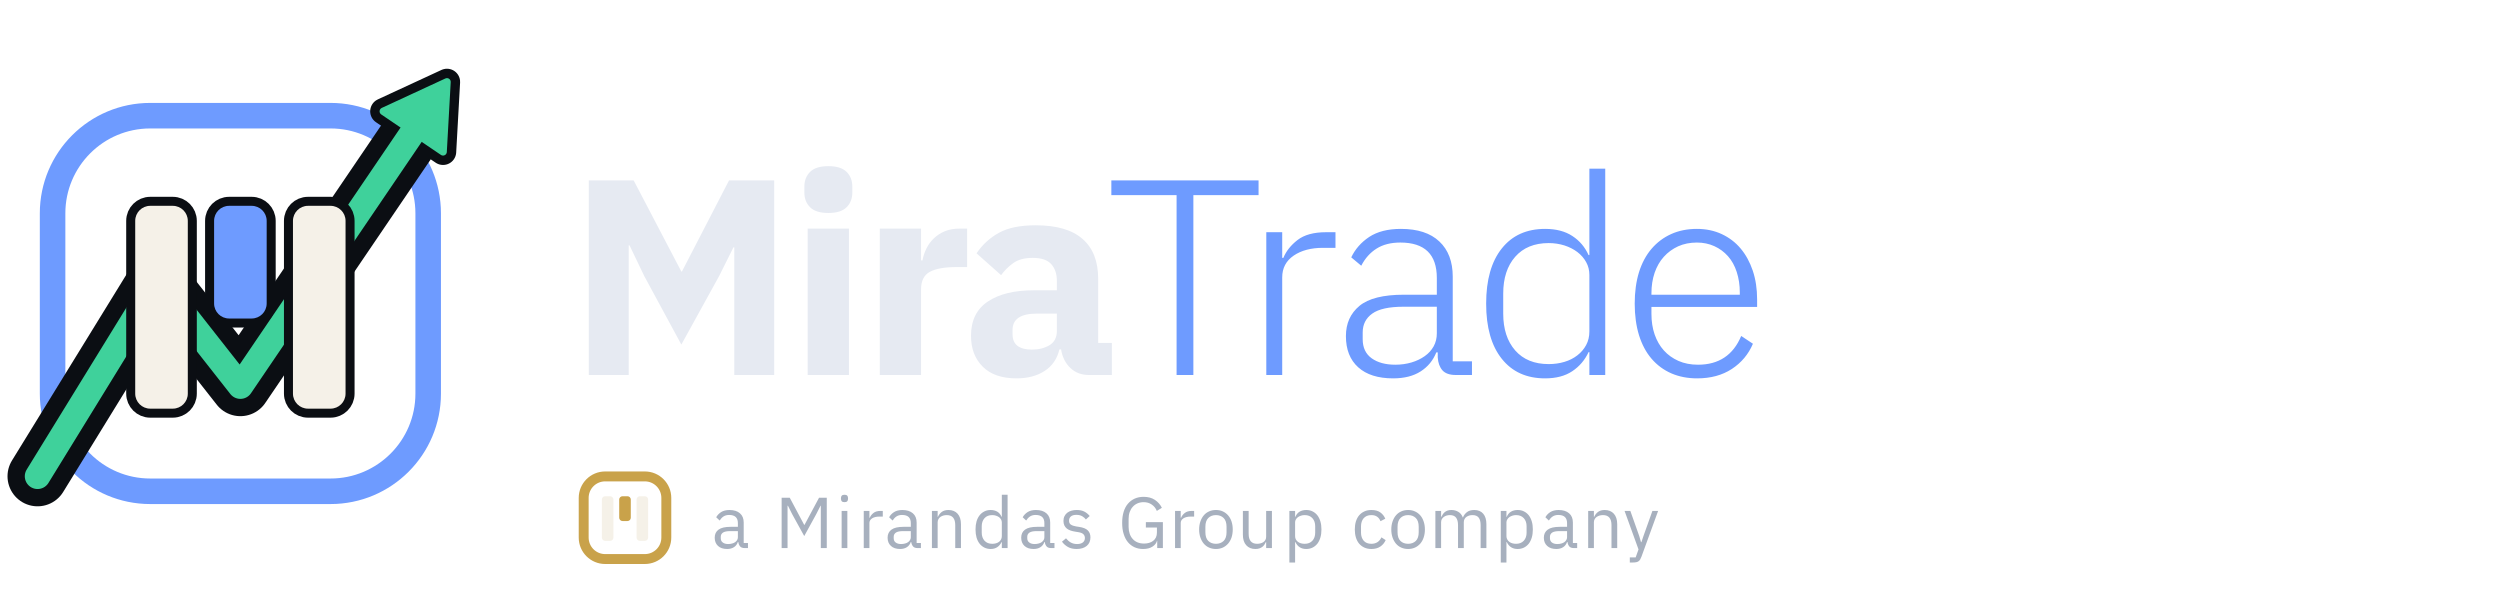
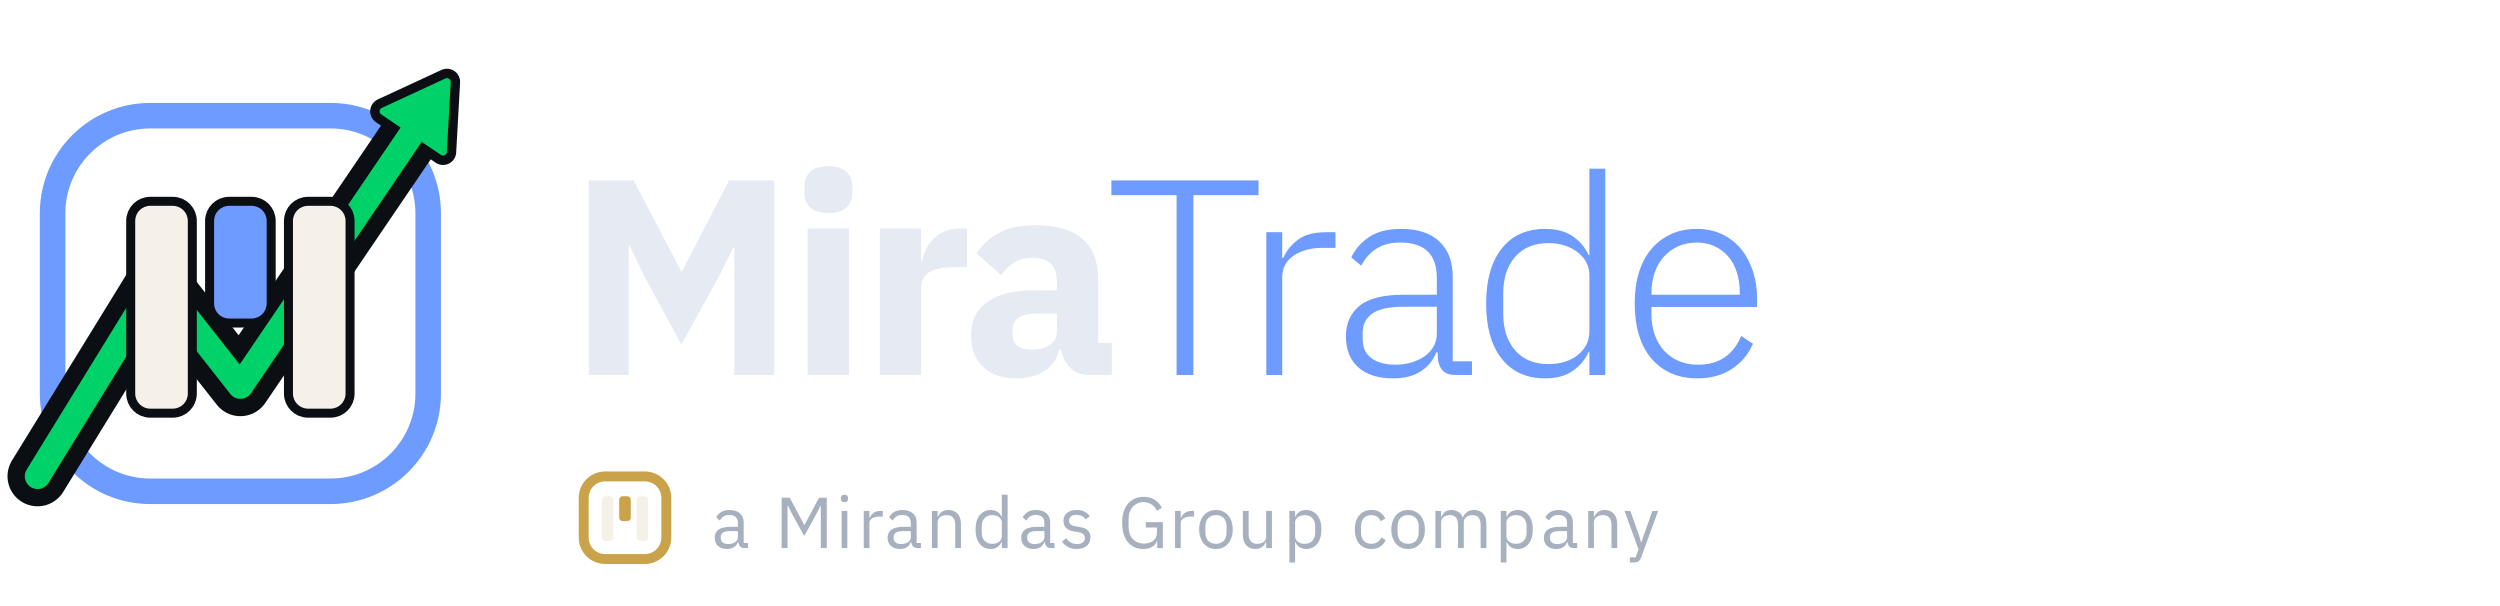
<svg xmlns="http://www.w3.org/2000/svg" width="520" height="126" viewBox="0 0 520 126">
  <g transform="translate(0 10) scale(1.5625)" fill="none">
    <rect x="7" y="9" width="50" height="50" rx="13" stroke="#6E9BFF" stroke-width="3.4" />
    <polyline points="5.0,57.0 21.0,31.0 32.0,45.0 55.01,11.12" stroke="#0B0E13" stroke-width="8.00" stroke-linecap="round" stroke-linejoin="round" />
    <polygon points="59.5,4.5 58.98,13.81 51.03,8.42" fill="#0B0E13" stroke="#0B0E13" stroke-width="3.50" stroke-linejoin="round" />
-     <polyline points="5.0,57.0 21.0,31.0 32.0,45.0 55.01,11.12" stroke="#3FD19B" stroke-width="3.40" stroke-linecap="round" stroke-linejoin="round" />
-     <polygon points="59.5,4.5 58.98,13.81 51.03,8.42" fill="#3FD19B" stroke="#3FD19B" stroke-width="1" stroke-linejoin="round" />
+     <polyline points="5.0,57.0 21.0,31.0 32.0,45.0 55.01,11.12" stroke="#00D26A" stroke-width="3.40" stroke-linecap="round" stroke-linejoin="round" />
+     <polygon points="59.5,4.5 58.98,13.81 51.03,8.42" fill="#00D26A" stroke="#00D26A" stroke-width="1" stroke-linejoin="round" />
    <rect x="18" y="21" width="7" height="27" rx="2" fill="#0B0E13" stroke="#0B0E13" stroke-width="2.40" stroke-linejoin="round" />
    <rect x="28.5" y="21" width="7" height="15" rx="2" fill="#0B0E13" stroke="#0B0E13" stroke-width="2.40" stroke-linejoin="round" />
    <rect x="39" y="21" width="7" height="27" rx="2" fill="#0B0E13" stroke="#0B0E13" stroke-width="2.40" stroke-linejoin="round" />
    <rect x="18" y="21" width="7" height="27" rx="2" fill="#F5F1E8" />
    <rect x="28.5" y="21" width="7" height="15" rx="2" fill="#6E9BFF" />
    <rect x="39" y="21" width="7" height="27" rx="2" fill="#F5F1E8" />
  </g>
  <path fill="#E6EAF2" d="M152.73 51.44L152.56 51.44L149.61 57.36L141.72 71.67L134.00 57.41L130.94 51.03L130.77 51.03L130.77 78.00L122.47 78.00L122.47 37.52L131.80 37.52L141.72 56.48L141.84 56.48L151.64 37.52L161.03 37.52L161.03 78.00L152.73 78.00L152.73 51.44M172.30 44.30C170.56 44.30 169.29 43.90 168.50 43.11C167.71 42.32 167.31 41.30 167.31 40.06L167.31 38.80C167.31 37.56 167.71 36.54 168.50 35.75C169.29 34.96 170.56 34.56 172.30 34.56C174.04 34.56 175.30 34.96 176.09 35.75C176.89 36.54 177.28 37.56 177.28 38.80L177.28 40.06C177.28 41.30 176.89 42.32 176.09 43.11C175.30 43.90 174.04 44.30 172.30 44.30M168.00 47.55L176.58 47.55L176.58 78.00L168.00 78.00L168.00 47.55M183.00 78.00L183.00 47.55L191.58 47.55L191.58 54.16L191.88 54.16C192.03 53.31 192.30 52.49 192.69 51.70C193.07 50.91 193.59 50.21 194.23 49.59C194.87 48.97 195.63 48.47 196.52 48.10C197.40 47.73 198.44 47.55 199.64 47.55L201.16 47.55L201.16 55.55L199.02 55.55C196.49 55.55 194.62 55.88 193.41 56.54C192.19 57.20 191.58 58.42 191.58 60.19L191.58 78.00L183.00 78.00M226.50 78.00C224.96 78.00 223.67 77.52 222.65 76.55C221.62 75.58 220.97 74.29 220.70 72.67L220.36 72.67C219.89 74.64 218.86 76.14 217.28 77.16C215.70 78.19 213.74 78.70 211.42 78.70C208.37 78.70 206.03 77.89 204.41 76.27C202.78 74.65 201.97 72.51 201.97 69.84C201.97 66.65 203.14 64.27 205.48 62.71C207.82 61.15 210.99 60.38 215.02 60.38L219.83 60.38L219.83 58.45C219.83 56.98 219.44 55.82 218.67 54.95C217.90 54.08 216.61 53.64 214.80 53.64C213.09 53.64 211.73 54.01 210.73 54.74C209.72 55.48 208.89 56.31 208.23 57.23L203.12 52.69C204.36 50.86 205.92 49.44 207.80 48.41C209.67 47.38 212.21 46.86 215.42 46.86C219.76 46.86 223.01 47.80 225.17 49.70C227.34 51.59 228.42 54.35 228.42 57.98L228.42 71.33L231.27 71.33L231.27 78.00L226.50 78.00M214.61 72.72C216.05 72.72 217.28 72.41 218.30 71.80C219.32 71.18 219.83 70.19 219.83 68.81L219.83 65.23L215.66 65.23C212.29 65.23 210.61 66.37 210.61 68.64L210.61 69.50C210.61 70.61 210.96 71.43 211.66 71.95C212.35 72.46 213.34 72.72 214.61 72.72" />
  <path fill="#6E9BFF" d="M248.22 40.59L248.22 78.00L244.73 78.00L244.73 40.59L231.16 40.59L231.16 37.52L261.78 37.52L261.78 40.59L248.22 40.59M263.39 78.00L263.39 48.30L266.70 48.30L266.70 53.64L266.94 53.64C267.51 52.24 268.49 51.01 269.89 49.92C271.29 48.84 273.26 48.30 275.81 48.30L277.78 48.30L277.78 51.55L275.17 51.55C272.69 51.55 270.66 52.09 269.08 53.17C267.49 54.26 266.70 55.77 266.70 57.70L266.70 78.00L263.39 78.00M302.81 78.00C301.53 78.00 300.60 77.67 300.02 77.02C299.45 76.36 299.12 75.47 299.05 74.34L299.05 73.30L298.75 73.30C298.09 74.96 297.01 76.28 295.50 77.25C293.99 78.22 292.08 78.70 289.77 78.70C286.63 78.70 284.21 77.93 282.51 76.40C280.80 74.86 279.95 72.70 279.95 69.91C279.95 67.27 280.89 65.18 282.77 63.62C284.64 62.07 287.72 61.30 292.02 61.30L298.86 61.30L298.86 57.81C298.86 52.91 296.33 50.45 291.27 50.45C289.30 50.45 287.65 50.87 286.34 51.70C285.02 52.52 283.95 53.71 283.14 55.27L281.06 53.53C281.88 51.81 283.12 50.40 284.80 49.28C286.49 48.17 288.68 47.61 291.39 47.61C294.87 47.61 297.54 48.48 299.39 50.23C301.24 51.97 302.17 54.41 302.17 57.55L302.17 75.16L306.17 75.16L306.17 78.00L302.81 78.00M290.22 75.86C291.42 75.86 292.54 75.70 293.59 75.39C294.63 75.08 295.55 74.64 296.34 74.08C297.14 73.52 297.75 72.84 298.20 72.04C298.64 71.24 298.86 70.34 298.86 69.33L298.86 63.80L291.91 63.80C288.93 63.80 286.77 64.27 285.44 65.22C284.10 66.17 283.44 67.48 283.44 69.16L283.44 70.55C283.44 72.30 284.06 73.62 285.30 74.52C286.54 75.41 288.18 75.86 290.22 75.86M330.59 73.25L330.42 73.25C329.64 74.91 328.51 76.23 327.02 77.22C325.54 78.21 323.66 78.70 321.38 78.70C317.54 78.70 314.54 77.35 312.38 74.64C310.21 71.93 309.12 68.10 309.12 63.16C309.12 58.21 310.21 54.38 312.38 51.67C314.54 48.96 317.54 47.61 321.38 47.61C323.66 47.61 325.55 48.10 327.05 49.09C328.56 50.07 329.68 51.40 330.42 53.06L330.59 53.06L330.59 35.08L333.89 35.08L333.89 78.00L330.59 78.00L330.59 73.25M322.12 75.73C323.28 75.73 324.37 75.58 325.40 75.27C326.42 74.97 327.32 74.51 328.09 73.91C328.86 73.32 329.47 72.60 329.92 71.77C330.37 70.93 330.59 69.99 330.59 68.95L330.59 57.17C330.59 56.21 330.37 55.33 329.92 54.52C329.47 53.70 328.86 53.01 328.09 52.42C327.32 51.84 326.42 51.38 325.40 51.05C324.37 50.73 323.28 50.56 322.12 50.56C319.15 50.56 316.83 51.51 315.16 53.41C313.50 55.30 312.67 57.85 312.67 61.06L312.67 65.23C312.67 68.44 313.50 70.99 315.16 72.89C316.83 74.79 319.15 75.73 322.12 75.73M353.00 78.70C351.03 78.70 349.24 78.35 347.64 77.66C346.04 76.96 344.66 75.94 343.52 74.61C342.38 73.28 341.51 71.64 340.91 69.71C340.32 67.78 340.02 65.59 340.02 63.16C340.02 60.72 340.32 58.54 340.91 56.62C341.51 54.71 342.38 53.08 343.52 51.75C344.66 50.42 346.03 49.39 347.61 48.68C349.19 47.97 350.97 47.61 352.95 47.61C354.85 47.61 356.57 47.97 358.12 48.69C359.66 49.41 360.98 50.41 362.05 51.69C363.13 52.97 363.97 54.51 364.58 56.31C365.18 58.11 365.48 60.10 365.48 62.28L365.48 63.84L343.50 63.84L343.50 65.30C343.50 66.85 343.72 68.27 344.16 69.56C344.61 70.85 345.24 71.96 346.08 72.89C346.91 73.82 347.93 74.54 349.12 75.07C350.32 75.60 351.68 75.86 353.19 75.86C357.51 75.86 360.51 73.86 362.17 69.88L364.61 71.50C363.68 73.69 362.22 75.43 360.23 76.74C358.23 78.05 355.82 78.70 353.00 78.70M352.95 50.45C351.52 50.45 350.22 50.71 349.06 51.23C347.91 51.76 346.91 52.48 346.08 53.41C345.24 54.33 344.61 55.45 344.16 56.74C343.72 58.04 343.50 59.46 343.50 61.00L343.50 61.30L361.88 61.30L361.88 60.83C361.88 59.29 361.66 57.87 361.24 56.57C360.82 55.27 360.21 54.18 359.42 53.29C358.63 52.40 357.68 51.70 356.58 51.20C355.47 50.70 354.27 50.45 352.95 50.45" />
  <g transform="translate(119 96) scale(0.34375)" fill="none">
    <rect x="7" y="9" width="50" height="50" rx="13" stroke="#C9A24A" stroke-width="6.0" />
    <rect x="18" y="21" width="7" height="27" rx="2" fill="#F5F1E8" />
    <rect x="28.5" y="21" width="7" height="15" rx="2" fill="#C9A24A" />
    <rect x="39" y="21" width="7" height="27" rx="2" fill="#F5F1E8" />
  </g>
  <path fill="#A7B0BE" d="M154.91 114.00C154.45 114.00 154.12 113.88 153.93 113.64C153.74 113.40 153.61 113.10 153.56 112.73L153.48 112.73C153.32 113.21 153.04 113.58 152.65 113.82C152.26 114.07 151.79 114.19 151.25 114.19C150.44 114.19 149.80 113.98 149.34 113.55C148.89 113.13 148.66 112.56 148.66 111.84C148.66 111.11 148.92 110.55 149.46 110.16C150.00 109.77 150.83 109.58 151.95 109.58L153.48 109.58L153.48 108.81C153.48 108.26 153.34 107.84 153.04 107.55C152.74 107.26 152.28 107.11 151.66 107.11C151.19 107.11 150.80 107.22 150.48 107.43C150.17 107.64 149.91 107.92 149.69 108.27L148.97 107.59C149.19 107.18 149.53 106.82 149.98 106.52C150.44 106.23 151.02 106.08 151.72 106.08C152.66 106.08 153.39 106.31 153.91 106.77C154.43 107.22 154.69 107.86 154.69 108.69L154.69 112.94L155.58 112.94L155.58 114.00L154.91 114.00M151.45 113.16C151.76 113.16 152.03 113.12 152.28 113.05C152.53 112.99 152.74 112.89 152.92 112.76C153.10 112.63 153.24 112.48 153.34 112.30C153.43 112.13 153.48 111.95 153.48 111.75L153.48 110.47L151.91 110.47C151.21 110.47 150.70 110.57 150.39 110.77C150.08 110.98 149.92 111.27 149.92 111.64L149.92 111.95C149.92 112.34 150.06 112.64 150.34 112.84C150.61 113.05 150.98 113.16 151.45 113.16M170.73 105.19L170.67 105.19L169.78 106.94L167.28 111.50L164.77 106.94L163.89 105.19L163.81 105.19L163.81 114.00L162.58 114.00L162.58 103.53L164.27 103.53L167.27 109.17L167.34 109.17L170.36 103.53L171.97 103.53L171.97 114.00L170.73 114.00L170.73 105.19M175.66 104.45C175.40 104.45 175.21 104.39 175.09 104.27C174.98 104.14 174.92 103.97 174.92 103.77L174.92 103.58C174.92 103.38 174.98 103.22 175.09 103.09C175.21 102.97 175.40 102.91 175.66 102.91C175.92 102.91 176.10 102.97 176.22 103.09C176.33 103.22 176.39 103.38 176.39 103.58L176.39 103.77C176.39 103.97 176.33 104.14 176.22 104.27C176.10 104.39 175.92 104.45 175.66 104.45M175.06 106.27L176.25 106.27L176.25 114.00L175.06 114.00L175.06 106.27M179.66 114.00L179.66 106.27L180.84 106.27L180.84 107.69L180.92 107.69C181.07 107.31 181.32 106.98 181.68 106.70C182.04 106.41 182.53 106.27 183.16 106.27L183.62 106.27L183.62 107.45L182.92 107.45C182.27 107.45 181.76 107.58 181.39 107.82C181.03 108.07 180.84 108.38 180.84 108.75L180.84 114.00L179.66 114.00M190.88 114.00C190.42 114.00 190.09 113.88 189.90 113.64C189.71 113.40 189.58 113.10 189.53 112.73L189.45 112.73C189.29 113.21 189.01 113.58 188.62 113.82C188.23 114.07 187.76 114.19 187.22 114.19C186.41 114.19 185.77 113.98 185.31 113.55C184.85 113.13 184.62 112.56 184.62 111.84C184.62 111.11 184.89 110.55 185.43 110.16C185.97 109.77 186.80 109.58 187.92 109.58L189.45 109.58L189.45 108.81C189.45 108.26 189.30 107.84 189.01 107.55C188.71 107.26 188.25 107.11 187.62 107.11C187.16 107.11 186.77 107.22 186.45 107.43C186.14 107.64 185.88 107.92 185.66 108.27L184.94 107.59C185.16 107.18 185.49 106.82 185.95 106.52C186.41 106.23 186.99 106.08 187.69 106.08C188.62 106.08 189.35 106.31 189.88 106.77C190.40 107.22 190.66 107.86 190.66 108.69L190.66 112.94L191.55 112.94L191.55 114.00L190.88 114.00M187.42 113.16C187.72 113.16 188.00 113.12 188.25 113.05C188.50 112.99 188.71 112.89 188.89 112.76C189.07 112.63 189.21 112.48 189.30 112.30C189.40 112.13 189.45 111.95 189.45 111.75L189.45 110.47L187.88 110.47C187.18 110.47 186.67 110.57 186.36 110.77C186.05 110.98 185.89 111.27 185.89 111.64L185.89 111.95C185.89 112.34 186.03 112.64 186.30 112.84C186.58 113.05 186.95 113.16 187.42 113.16M193.84 114.00L193.84 106.27L195.03 106.27L195.03 107.50L195.09 107.50C195.28 107.07 195.55 106.73 195.90 106.47C196.25 106.21 196.71 106.08 197.28 106.08C198.08 106.08 198.72 106.34 199.18 106.85C199.64 107.37 199.88 108.09 199.88 109.03L199.88 114.00L198.69 114.00L198.69 109.23C198.69 107.84 198.10 107.14 196.92 107.14C196.68 107.14 196.45 107.17 196.23 107.23C196.00 107.30 195.80 107.39 195.62 107.51C195.45 107.63 195.30 107.78 195.20 107.97C195.09 108.16 195.03 108.38 195.03 108.62L195.03 114.00L193.84 114.00M208.38 112.75L208.33 112.75C207.85 113.71 207.09 114.19 206.06 114.19C205.58 114.19 205.15 114.09 204.76 113.90C204.37 113.71 204.03 113.43 203.76 113.09C203.48 112.74 203.27 112.31 203.12 111.81C202.98 111.31 202.91 110.75 202.91 110.12C202.91 109.51 202.98 108.95 203.12 108.45C203.27 107.95 203.48 107.53 203.76 107.18C204.03 106.83 204.37 106.56 204.76 106.37C205.15 106.17 205.58 106.08 206.06 106.08C206.59 106.08 207.05 106.20 207.44 106.43C207.82 106.66 208.12 107.02 208.33 107.50L208.38 107.50L208.38 102.91L209.58 102.91L209.58 114.00L208.38 114.00L208.38 112.75M206.39 113.11C206.66 113.11 206.92 113.08 207.16 113.01C207.41 112.94 207.62 112.84 207.80 112.70C207.97 112.57 208.11 112.40 208.22 112.20C208.32 112.01 208.38 111.78 208.38 111.53L208.38 108.64C208.38 108.43 208.32 108.23 208.22 108.05C208.11 107.86 207.97 107.70 207.80 107.57C207.62 107.44 207.41 107.34 207.16 107.26C206.92 107.18 206.66 107.14 206.39 107.14C205.70 107.14 205.17 107.35 204.78 107.78C204.40 108.21 204.20 108.77 204.20 109.47L204.20 110.80C204.20 111.48 204.40 112.04 204.78 112.47C205.17 112.90 205.70 113.11 206.39 113.11M218.66 114.00C218.20 114.00 217.87 113.88 217.68 113.64C217.49 113.40 217.36 113.10 217.31 112.73L217.23 112.73C217.07 113.21 216.79 113.58 216.40 113.82C216.01 114.07 215.54 114.19 215.00 114.19C214.19 114.19 213.55 113.98 213.09 113.55C212.64 113.13 212.41 112.56 212.41 111.84C212.41 111.11 212.67 110.55 213.21 110.16C213.75 109.77 214.58 109.58 215.70 109.58L217.23 109.58L217.23 108.81C217.23 108.26 217.09 107.84 216.79 107.55C216.49 107.26 216.03 107.11 215.41 107.11C214.94 107.11 214.55 107.22 214.23 107.43C213.92 107.64 213.66 107.92 213.44 108.27L212.72 107.59C212.94 107.18 213.28 106.82 213.73 106.52C214.19 106.23 214.77 106.08 215.47 106.08C216.41 106.08 217.14 106.31 217.66 106.77C218.18 107.22 218.44 107.86 218.44 108.69L218.44 112.94L219.33 112.94L219.33 114.00L218.66 114.00M215.20 113.16C215.51 113.16 215.78 113.12 216.03 113.05C216.28 112.99 216.49 112.89 216.67 112.76C216.85 112.63 216.99 112.48 217.09 112.30C217.18 112.13 217.23 111.95 217.23 111.75L217.23 110.47L215.66 110.47C214.96 110.47 214.45 110.57 214.14 110.77C213.83 110.98 213.67 111.27 213.67 111.64L213.67 111.95C213.67 112.34 213.81 112.64 214.09 112.84C214.36 113.05 214.73 113.16 215.20 113.16M223.94 114.19C223.22 114.19 222.62 114.05 222.13 113.77C221.65 113.50 221.23 113.13 220.89 112.67L221.73 111.97C222.04 112.35 222.37 112.65 222.74 112.85C223.11 113.05 223.54 113.16 224.03 113.16C224.54 113.16 224.94 113.05 225.23 112.83C225.51 112.61 225.66 112.30 225.66 111.91C225.66 111.60 225.56 111.35 225.36 111.13C225.16 110.92 224.81 110.77 224.30 110.69L223.69 110.59C223.33 110.54 223.01 110.46 222.70 110.36C222.40 110.26 222.14 110.12 221.91 109.95C221.69 109.77 221.52 109.56 221.39 109.30C221.27 109.04 221.20 108.72 221.20 108.36C221.20 107.98 221.27 107.65 221.41 107.37C221.55 107.08 221.75 106.84 221.99 106.65C222.24 106.46 222.53 106.31 222.87 106.22C223.21 106.12 223.57 106.08 223.95 106.08C224.59 106.08 225.12 106.19 225.54 106.41C225.96 106.62 226.33 106.93 226.66 107.33L225.86 108.05C225.69 107.81 225.45 107.59 225.12 107.39C224.79 107.19 224.38 107.09 223.88 107.09C223.38 107.09 223.00 107.20 222.74 107.42C222.49 107.64 222.36 107.93 222.36 108.30C222.36 108.68 222.49 108.96 222.74 109.12C223.00 109.29 223.36 109.42 223.84 109.50L224.44 109.59C225.30 109.72 225.91 109.96 226.27 110.33C226.63 110.69 226.81 111.17 226.81 111.77C226.81 112.52 226.56 113.11 226.05 113.54C225.54 113.97 224.83 114.19 223.94 114.19M240.70 112.48L240.66 112.48C240.53 112.97 240.22 113.38 239.71 113.70C239.21 114.03 238.55 114.19 237.75 114.19C237.11 114.19 236.53 114.07 235.99 113.83C235.46 113.59 235.00 113.24 234.62 112.79C234.24 112.34 233.94 111.77 233.73 111.09C233.51 110.42 233.41 109.64 233.41 108.77C233.41 107.89 233.51 107.12 233.72 106.45C233.93 105.77 234.23 105.21 234.62 104.76C235.01 104.30 235.48 103.96 236.02 103.71C236.57 103.47 237.18 103.34 237.86 103.34C238.80 103.34 239.58 103.55 240.21 103.97C240.84 104.39 241.33 104.94 241.67 105.62L240.62 106.27C240.39 105.70 240.03 105.26 239.55 104.94C239.08 104.61 238.52 104.45 237.86 104.45C237.40 104.45 236.98 104.54 236.60 104.70C236.22 104.87 235.89 105.10 235.62 105.41C235.34 105.71 235.13 106.07 234.98 106.49C234.83 106.91 234.75 107.39 234.75 107.91L234.75 109.61C234.75 110.13 234.83 110.60 234.98 111.03C235.13 111.46 235.34 111.82 235.62 112.12C235.89 112.43 236.23 112.66 236.62 112.82C237.02 112.98 237.47 113.06 237.97 113.06C238.33 113.06 238.68 113.02 239.00 112.92C239.32 112.83 239.61 112.69 239.85 112.50C240.10 112.31 240.29 112.08 240.43 111.79C240.57 111.50 240.64 111.16 240.64 110.77L240.64 109.72L238.34 109.72L238.34 108.61L241.88 108.61L241.88 114.00L240.70 114.00L240.70 112.48M244.41 114.00L244.41 106.27L245.59 106.27L245.59 107.69L245.67 107.69C245.82 107.31 246.07 106.98 246.43 106.70C246.79 106.41 247.28 106.27 247.91 106.27L248.38 106.27L248.38 107.45L247.67 107.45C247.02 107.45 246.51 107.58 246.14 107.82C245.78 108.07 245.59 108.38 245.59 108.75L245.59 114.00L244.41 114.00M252.92 114.19C252.40 114.19 251.92 114.09 251.49 113.90C251.06 113.71 250.69 113.43 250.39 113.08C250.09 112.72 249.85 112.30 249.68 111.80C249.51 111.31 249.42 110.75 249.42 110.12C249.42 109.52 249.51 108.97 249.68 108.47C249.85 107.97 250.09 107.54 250.39 107.19C250.69 106.83 251.06 106.56 251.49 106.37C251.92 106.17 252.40 106.08 252.92 106.08C253.44 106.08 253.91 106.17 254.34 106.37C254.76 106.56 255.12 106.83 255.44 107.19C255.75 107.54 255.99 107.97 256.16 108.47C256.32 108.97 256.41 109.52 256.41 110.12C256.41 110.75 256.32 111.31 256.16 111.80C255.99 112.30 255.75 112.72 255.44 113.08C255.12 113.43 254.76 113.71 254.34 113.90C253.91 114.09 253.44 114.19 252.92 114.19M252.92 113.11C253.57 113.11 254.10 112.91 254.51 112.52C254.92 112.12 255.12 111.51 255.12 110.69L255.12 109.58C255.12 108.76 254.92 108.14 254.51 107.74C254.10 107.34 253.57 107.14 252.92 107.14C252.27 107.14 251.73 107.34 251.33 107.74C250.92 108.14 250.72 108.76 250.72 109.58L250.72 110.69C250.72 111.51 250.92 112.12 251.33 112.52C251.73 112.91 252.27 113.11 252.92 113.11M263.36 112.75L263.30 112.75C263.21 112.93 263.11 113.10 263.00 113.28C262.89 113.46 262.74 113.61 262.58 113.74C262.41 113.87 262.21 113.98 261.97 114.06C261.73 114.15 261.45 114.19 261.12 114.19C260.32 114.19 259.69 113.93 259.22 113.41C258.75 112.90 258.52 112.17 258.52 111.22L258.52 106.27L259.72 106.27L259.72 111.03C259.72 112.42 260.31 113.11 261.48 113.11C261.72 113.11 261.96 113.08 262.18 113.02C262.40 112.97 262.60 112.88 262.78 112.76C262.96 112.64 263.10 112.48 263.20 112.30C263.31 112.11 263.36 111.89 263.36 111.62L263.36 106.27L264.56 106.27L264.56 114.00L263.36 114.00L263.36 112.75M268.19 106.27L269.38 106.27L269.38 107.50L269.44 107.50C269.64 107.02 269.93 106.66 270.31 106.43C270.70 106.20 271.16 106.08 271.70 106.08C272.18 106.08 272.62 106.17 273.01 106.37C273.40 106.56 273.73 106.83 274.01 107.18C274.28 107.53 274.49 107.95 274.64 108.45C274.79 108.95 274.86 109.51 274.86 110.12C274.86 110.75 274.79 111.31 274.64 111.81C274.49 112.31 274.28 112.74 274.01 113.09C273.73 113.43 273.40 113.71 273.01 113.90C272.62 114.09 272.18 114.19 271.70 114.19C270.65 114.19 269.90 113.71 269.44 112.75L269.38 112.75L269.38 117.00L268.19 117.00L268.19 106.27M271.38 113.11C272.05 113.11 272.59 112.90 272.98 112.47C273.37 112.04 273.56 111.48 273.56 110.80L273.56 109.47C273.56 108.77 273.37 108.21 272.98 107.78C272.59 107.35 272.05 107.14 271.38 107.14C271.10 107.14 270.85 107.18 270.60 107.26C270.36 107.34 270.15 107.44 269.97 107.57C269.79 107.70 269.65 107.86 269.54 108.05C269.43 108.23 269.38 108.43 269.38 108.64L269.38 111.53C269.38 111.78 269.43 112.01 269.54 112.20C269.65 112.40 269.79 112.57 269.97 112.70C270.15 112.84 270.36 112.94 270.60 113.01C270.85 113.08 271.10 113.11 271.38 113.11M285.25 114.19C284.71 114.19 284.22 114.09 283.80 113.90C283.37 113.71 283.01 113.43 282.71 113.09C282.41 112.74 282.19 112.31 282.03 111.81C281.88 111.31 281.80 110.75 281.80 110.12C281.80 109.51 281.88 108.95 282.03 108.45C282.19 107.95 282.41 107.53 282.71 107.18C283.01 106.83 283.37 106.56 283.80 106.37C284.22 106.17 284.71 106.08 285.25 106.08C286.02 106.08 286.64 106.24 287.10 106.58C287.57 106.91 287.91 107.35 288.14 107.89L287.14 108.41C286.99 108.01 286.76 107.70 286.45 107.48C286.13 107.25 285.73 107.14 285.25 107.14C284.89 107.14 284.57 107.20 284.30 107.31C284.04 107.43 283.82 107.59 283.63 107.80C283.45 108.01 283.32 108.25 283.23 108.53C283.14 108.81 283.09 109.12 283.09 109.47L283.09 110.80C283.09 111.47 283.28 112.03 283.64 112.46C284.01 112.89 284.54 113.11 285.25 113.11C286.22 113.11 286.92 112.66 287.34 111.77L288.22 112.34C287.97 112.91 287.60 113.35 287.10 113.69C286.61 114.02 285.99 114.19 285.25 114.19M292.89 114.19C292.37 114.19 291.89 114.09 291.46 113.90C291.03 113.71 290.66 113.43 290.36 113.08C290.06 112.72 289.82 112.30 289.65 111.80C289.48 111.31 289.39 110.75 289.39 110.12C289.39 109.52 289.48 108.97 289.65 108.47C289.82 107.97 290.06 107.54 290.36 107.19C290.66 106.83 291.03 106.56 291.46 106.37C291.89 106.17 292.37 106.08 292.89 106.08C293.41 106.08 293.88 106.17 294.30 106.37C294.73 106.56 295.09 106.83 295.41 107.19C295.72 107.54 295.96 107.97 296.12 108.47C296.29 108.97 296.38 109.52 296.38 110.12C296.38 110.75 296.29 111.31 296.12 111.80C295.96 112.30 295.72 112.72 295.41 113.08C295.09 113.43 294.73 113.71 294.30 113.90C293.88 114.09 293.41 114.19 292.89 114.19M292.89 113.11C293.54 113.11 294.07 112.91 294.48 112.52C294.89 112.12 295.09 111.51 295.09 110.69L295.09 109.58C295.09 108.76 294.89 108.14 294.48 107.74C294.07 107.34 293.54 107.14 292.89 107.14C292.23 107.14 291.70 107.34 291.30 107.74C290.89 108.14 290.69 108.76 290.69 109.58L290.69 110.69C290.69 111.51 290.89 112.12 291.30 112.52C291.70 112.91 292.23 113.11 292.89 113.11M298.56 114.00L298.56 106.27L299.75 106.27L299.75 107.50L299.81 107.50C299.91 107.30 300.01 107.12 300.12 106.95C300.24 106.77 300.38 106.62 300.55 106.49C300.71 106.36 300.91 106.26 301.12 106.19C301.34 106.11 301.60 106.08 301.91 106.08C302.42 106.08 302.89 106.20 303.31 106.45C303.74 106.69 304.06 107.09 304.27 107.64L304.30 107.64C304.44 107.22 304.71 106.86 305.09 106.55C305.48 106.23 306.00 106.08 306.66 106.08C307.45 106.08 308.07 106.34 308.51 106.85C308.95 107.37 309.17 108.09 309.17 109.03L309.17 114.00L307.97 114.00L307.97 109.23C307.97 108.55 307.84 108.03 307.57 107.67C307.30 107.32 306.88 107.14 306.28 107.14C306.04 107.14 305.82 107.17 305.60 107.23C305.39 107.30 305.20 107.39 305.02 107.51C304.85 107.63 304.72 107.78 304.62 107.97C304.52 108.16 304.47 108.38 304.47 108.62L304.47 114.00L303.27 114.00L303.27 109.23C303.27 108.55 303.13 108.03 302.86 107.67C302.59 107.32 302.17 107.14 301.59 107.14C301.35 107.14 301.12 107.17 300.91 107.23C300.69 107.30 300.49 107.39 300.33 107.51C300.16 107.63 300.02 107.78 299.91 107.97C299.80 108.16 299.75 108.38 299.75 108.62L299.75 114.00L298.56 114.00M312.16 106.27L313.34 106.27L313.34 107.50L313.41 107.50C313.60 107.02 313.90 106.66 314.28 106.43C314.67 106.20 315.13 106.08 315.67 106.08C316.15 106.08 316.59 106.17 316.98 106.37C317.37 106.56 317.70 106.83 317.98 107.18C318.25 107.53 318.46 107.95 318.61 108.45C318.76 108.95 318.83 109.51 318.83 110.12C318.83 110.75 318.76 111.31 318.61 111.81C318.46 112.31 318.25 112.74 317.98 113.09C317.70 113.43 317.37 113.71 316.98 113.90C316.59 114.09 316.15 114.19 315.67 114.19C314.62 114.19 313.86 113.71 313.41 112.75L313.34 112.75L313.34 117.00L312.16 117.00L312.16 106.27M315.34 113.11C316.02 113.11 316.55 112.90 316.95 112.47C317.34 112.04 317.53 111.48 317.53 110.80L317.53 109.47C317.53 108.77 317.34 108.21 316.95 107.78C316.55 107.35 316.02 107.14 315.34 107.14C315.07 107.14 314.82 107.18 314.57 107.26C314.33 107.34 314.11 107.44 313.94 107.57C313.76 107.70 313.62 107.86 313.51 108.05C313.40 108.23 313.34 108.43 313.34 108.64L313.34 111.53C313.34 111.78 313.40 112.01 313.51 112.20C313.62 112.40 313.76 112.57 313.94 112.70C314.11 112.84 314.33 112.94 314.57 113.01C314.82 113.08 315.07 113.11 315.34 113.11M327.38 114.00C326.92 114.00 326.59 113.88 326.40 113.64C326.21 113.40 326.08 113.10 326.03 112.73L325.95 112.73C325.79 113.21 325.51 113.58 325.12 113.82C324.73 114.07 324.26 114.19 323.72 114.19C322.91 114.19 322.27 113.98 321.81 113.55C321.35 113.13 321.12 112.56 321.12 111.84C321.12 111.11 321.39 110.55 321.93 110.16C322.47 109.77 323.30 109.58 324.42 109.58L325.95 109.58L325.95 108.81C325.95 108.26 325.80 107.84 325.51 107.55C325.21 107.26 324.75 107.11 324.12 107.11C323.66 107.11 323.27 107.22 322.95 107.43C322.64 107.64 322.38 107.92 322.16 108.27L321.44 107.59C321.66 107.18 321.99 106.82 322.45 106.52C322.91 106.23 323.49 106.08 324.19 106.08C325.12 106.08 325.85 106.31 326.38 106.77C326.90 107.22 327.16 107.86 327.16 108.69L327.16 112.94L328.05 112.94L328.05 114.00L327.38 114.00M323.92 113.16C324.22 113.16 324.50 113.12 324.75 113.05C325.00 112.99 325.21 112.89 325.39 112.76C325.57 112.63 325.71 112.48 325.80 112.30C325.90 112.13 325.95 111.95 325.95 111.75L325.95 110.47L324.38 110.47C323.68 110.47 323.17 110.57 322.86 110.77C322.55 110.98 322.39 111.27 322.39 111.64L322.39 111.95C322.39 112.34 322.53 112.64 322.80 112.84C323.08 113.05 323.45 113.16 323.92 113.16M330.34 114.00L330.34 106.27L331.53 106.27L331.53 107.50L331.59 107.50C331.78 107.07 332.05 106.73 332.40 106.47C332.75 106.21 333.21 106.08 333.78 106.08C334.58 106.08 335.22 106.34 335.68 106.85C336.14 107.37 336.38 108.09 336.38 109.03L336.38 114.00L335.19 114.00L335.19 109.23C335.19 107.84 334.60 107.14 333.42 107.14C333.18 107.14 332.95 107.17 332.73 107.23C332.50 107.30 332.30 107.39 332.12 107.51C331.95 107.63 331.80 107.78 331.70 107.97C331.59 108.16 331.53 108.38 331.53 108.62L331.53 114.00L330.34 114.00M343.70 106.27L344.89 106.27L341.42 115.80C341.33 116.03 341.24 116.22 341.15 116.38C341.06 116.53 340.95 116.65 340.82 116.74C340.69 116.83 340.53 116.90 340.34 116.94C340.14 116.98 339.91 117.00 339.62 117.00L339.00 117.00L339.00 115.94L340.22 115.94L340.81 114.28L337.91 106.27L339.11 106.27L340.97 111.52L341.33 112.77L341.41 112.77L341.83 111.52L343.70 106.27" />
</svg>
